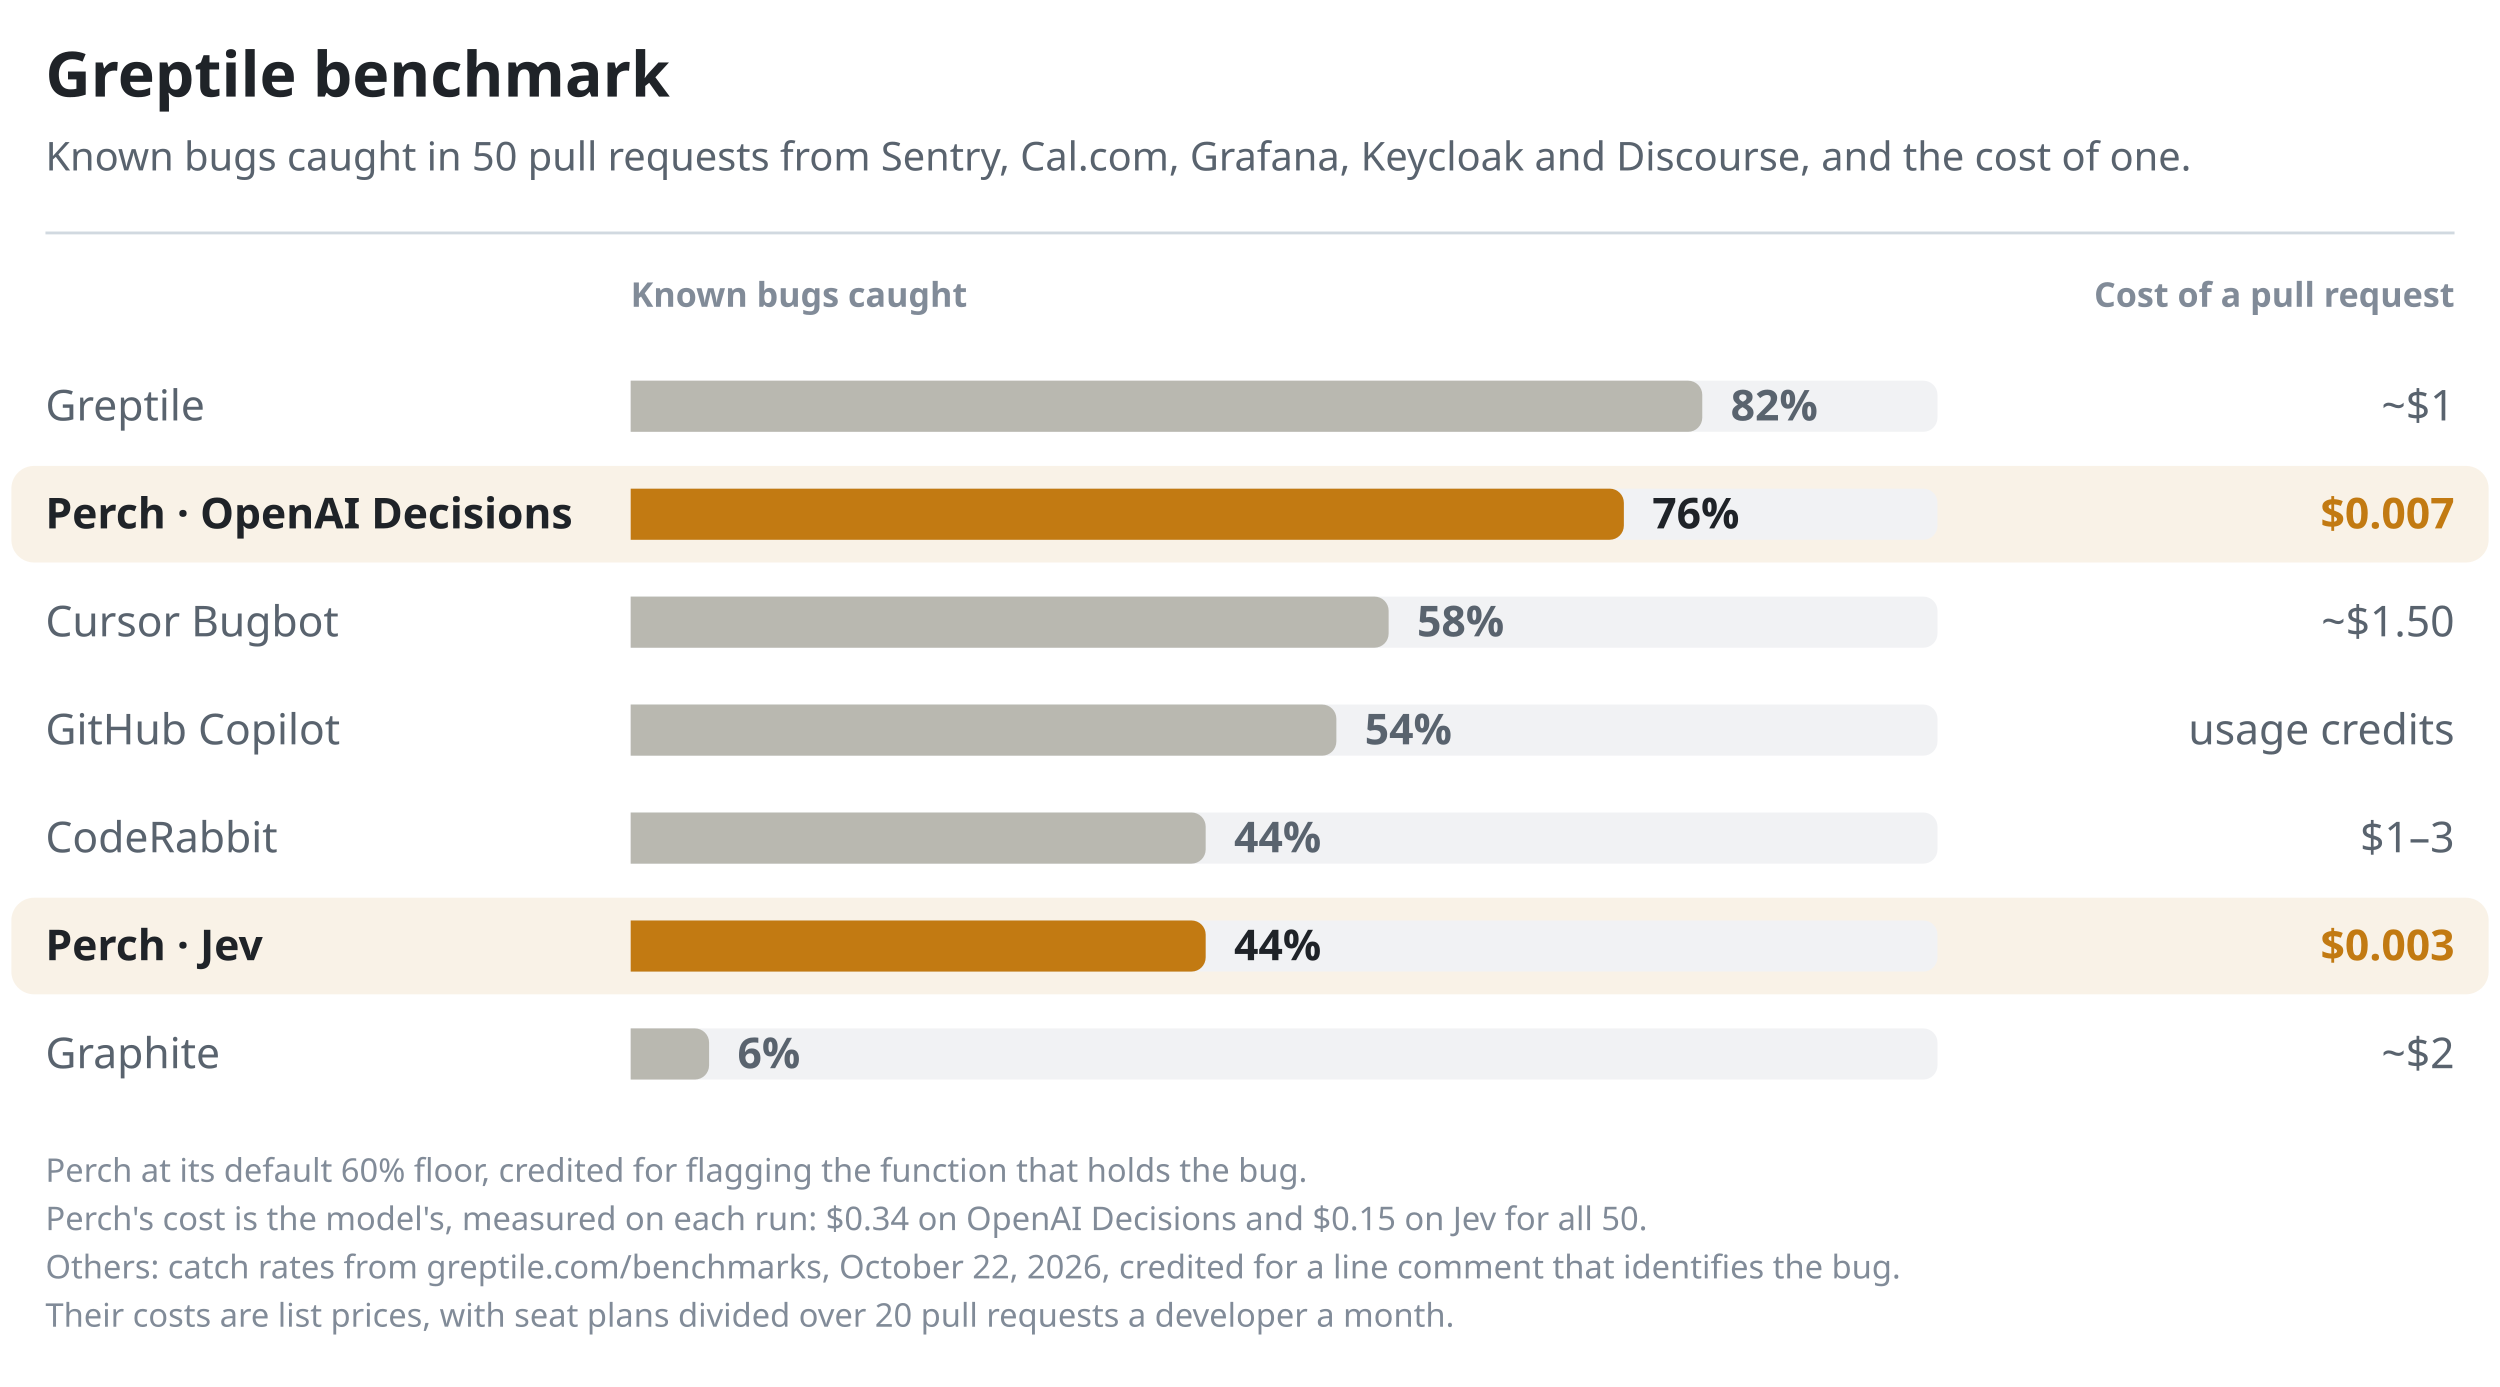
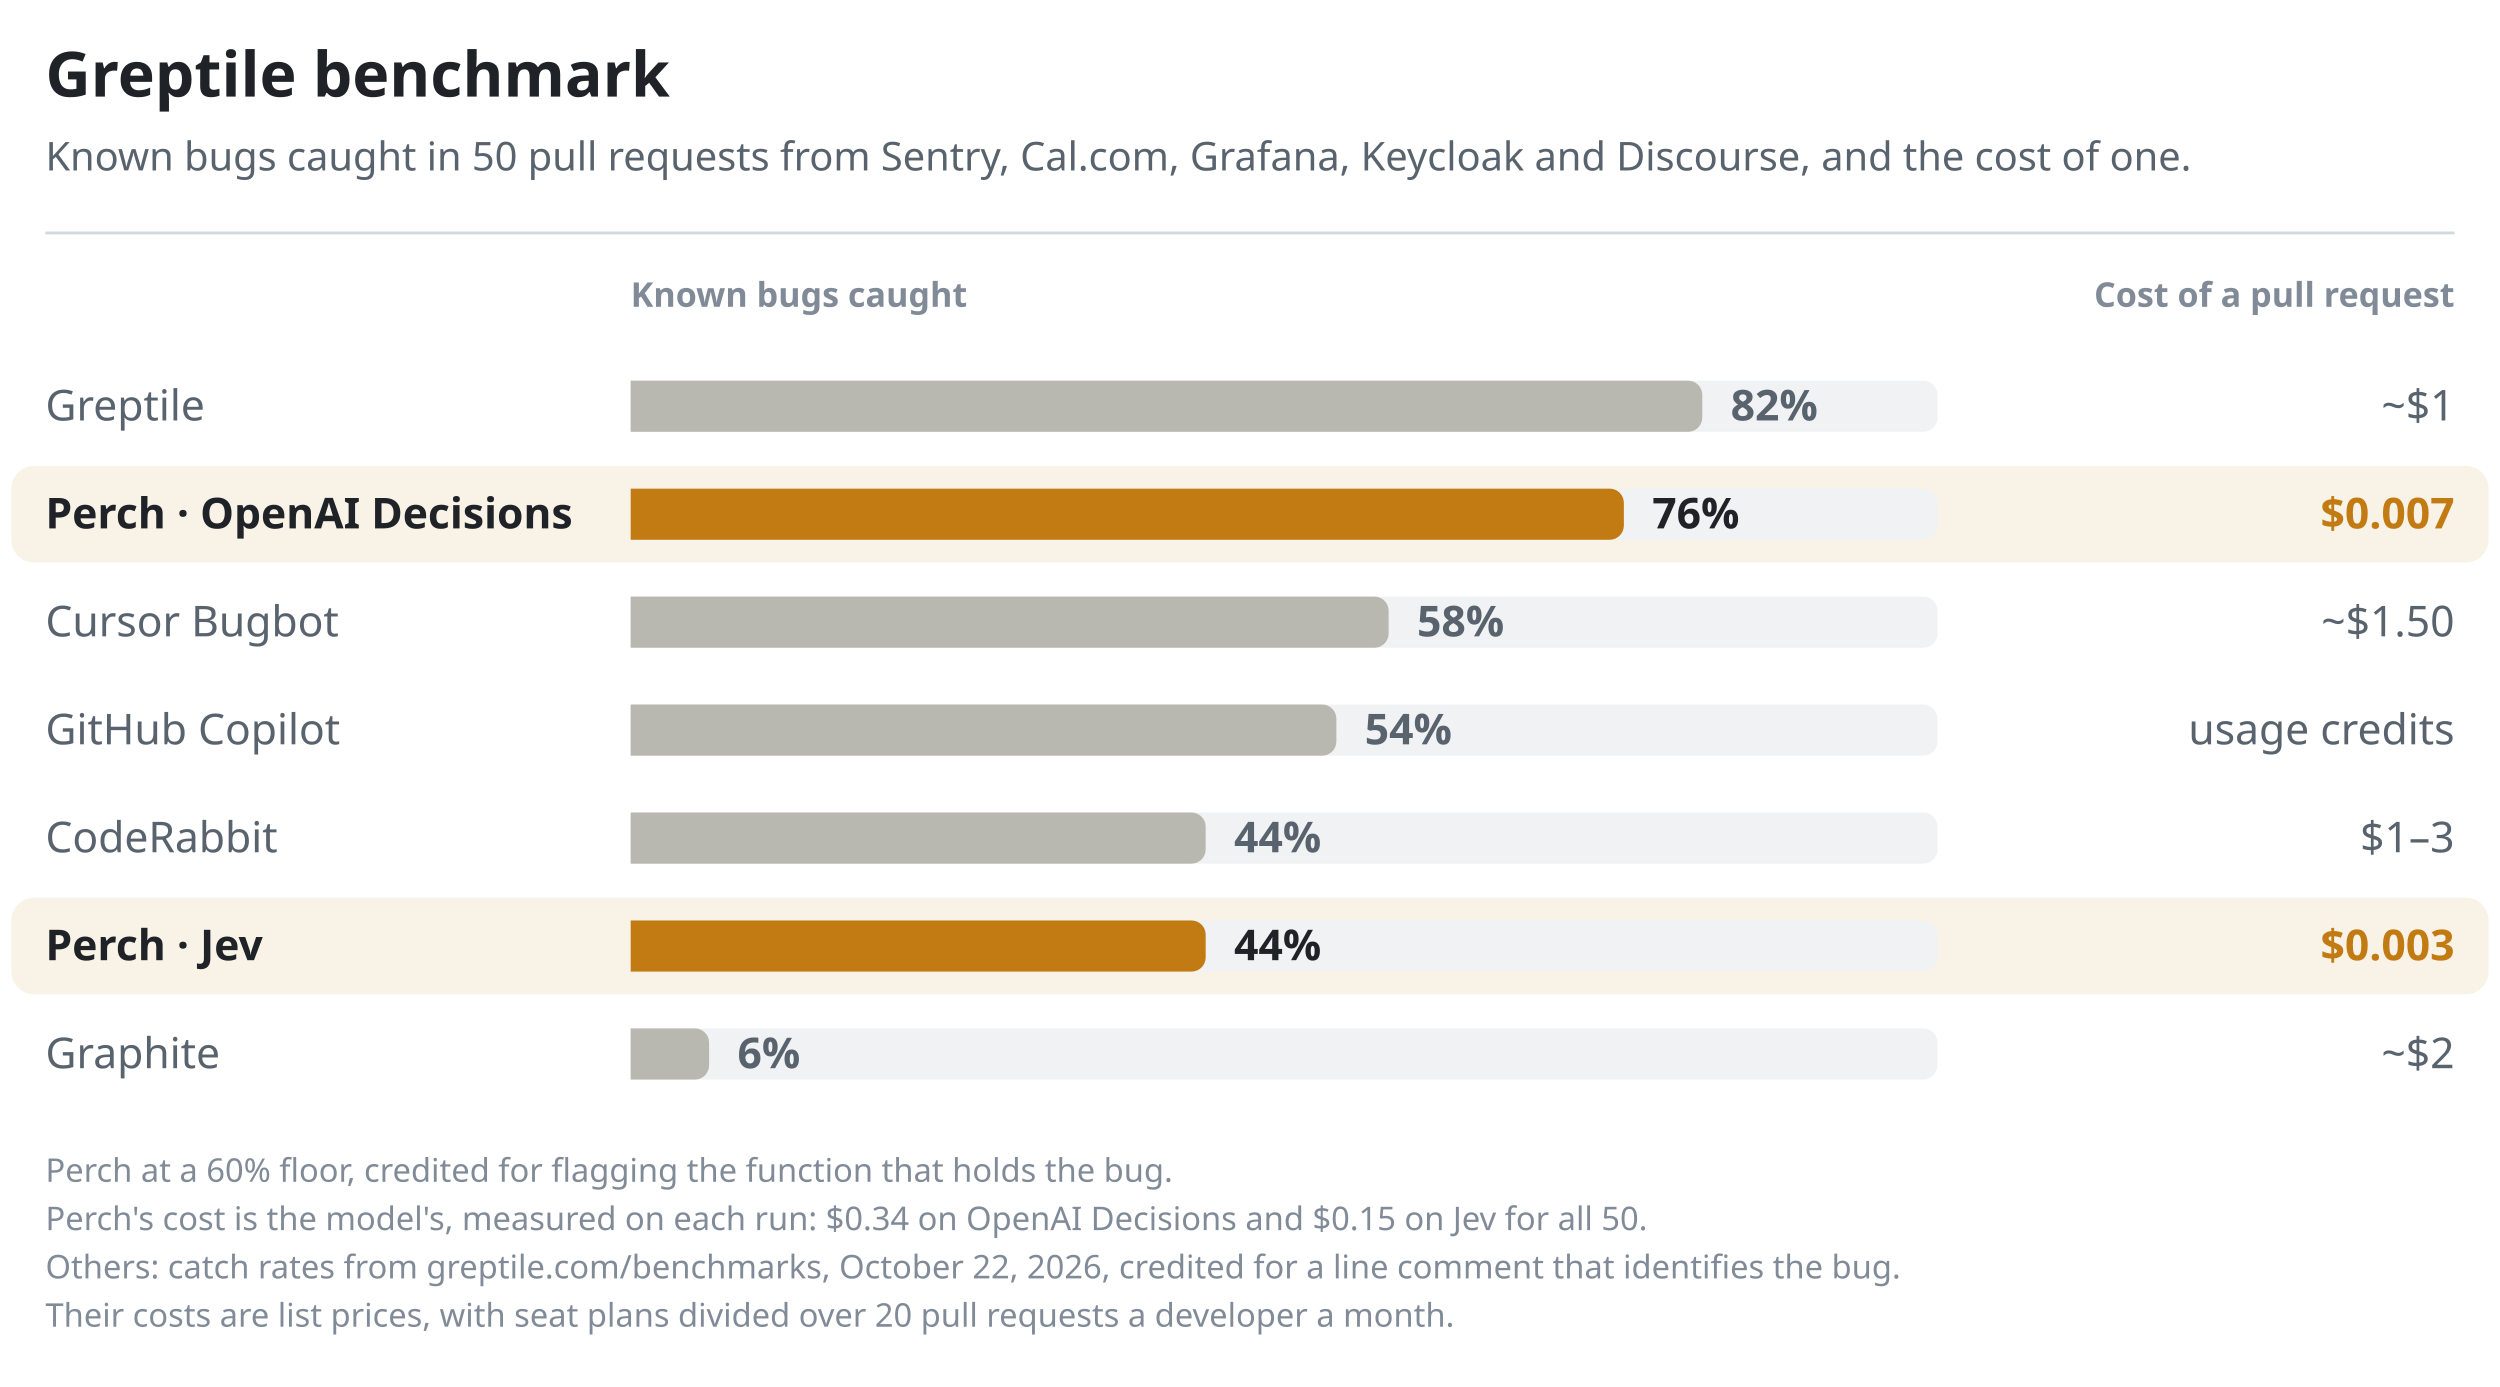
<svg xmlns="http://www.w3.org/2000/svg" width="880" height="488" viewBox="0 0 880 488" role="img" aria-labelledby="title desc">
  <style>text{font-family:-apple-system, BlinkMacSystemFont, 'Segoe UI', 'Noto Sans', Helvetica, Arial, sans-serif}.n{font-variant-numeric:tabular-nums}</style>
  <text x="16" y="34" font-size="22" font-weight="700" fill="#1f2328">Greptile benchmark</text>
  <text x="16" y="60" font-size="14" fill="#59636e">Known bugs caught in 50 pull requests from Sentry, Cal.com, Grafana, Keycloak and Discourse, and the cost of one.</text>
  <line x1="16" y1="82" x2="864" y2="82" stroke="#d1d9e0" stroke-width="1" />
  <text x="222" y="108" font-size="12" font-weight="600" fill="#818b98">Known bugs caught</text>
  <text x="864" y="108" font-size="12" font-weight="600" text-anchor="end" fill="#818b98">Cost of a pull request</text>
  <text x="16" y="148" font-size="15" fill="#59636e">Greptile</text>
  <path d="M222,134h455a5,5 0 0 1 5,5v8a5,5 0 0 1 -5,5h-455z" fill="#f1f2f4" />
  <path d="M222,134h372.2a5,5 0 0 1 5,5v8a5,5 0 0 1 -5,5h-372.2z" fill="#b9b8b0" />
  <text class="n" x="609.2" y="148" font-size="15" font-weight="600" fill="#59636e">82%</text>
  <text class="n" x="864" y="148" font-size="15" text-anchor="end" font-weight="400" fill="#59636e">~$1</text>
  <rect x="4" y="164" width="872" height="34" rx="8" fill="#c27a12" fill-opacity="0.1" />
  <text x="16" y="186" font-size="15" font-weight="700" fill="#1f2328">Perch · OpenAI Decisions</text>
  <path d="M222,172h455a5,5 0 0 1 5,5v8a5,5 0 0 1 -5,5h-455z" fill="#f1f2f4" />
  <path d="M222,172h344.6a5,5 0 0 1 5,5v8a5,5 0 0 1 -5,5h-344.6z" fill="#c27a12" />
  <text class="n" x="581.6" y="186" font-size="15" font-weight="700" fill="#1f2328">76%</text>
  <text class="n" x="864" y="186" font-size="15" text-anchor="end" font-weight="700" fill="#c27a12">$0.007</text>
  <text x="16" y="224" font-size="15" fill="#59636e">Cursor Bugbot</text>
  <path d="M222,210h455a5,5 0 0 1 5,5v8a5,5 0 0 1 -5,5h-455z" fill="#f1f2f4" />
  <path d="M222,210h261.8a5,5 0 0 1 5,5v8a5,5 0 0 1 -5,5h-261.8z" fill="#b9b8b0" />
  <text class="n" x="498.8" y="224" font-size="15" font-weight="600" fill="#59636e">58%</text>
  <text class="n" x="864" y="224" font-size="15" text-anchor="end" font-weight="400" fill="#59636e">~$1.50</text>
  <text x="16" y="262" font-size="15" fill="#59636e">GitHub Copilot</text>
  <path d="M222,248h455a5,5 0 0 1 5,5v8a5,5 0 0 1 -5,5h-455z" fill="#f1f2f4" />
  <path d="M222,248h243.4a5,5 0 0 1 5,5v8a5,5 0 0 1 -5,5h-243.4z" fill="#b9b8b0" />
  <text class="n" x="480.4" y="262" font-size="15" font-weight="600" fill="#59636e">54%</text>
  <text class="n" x="864" y="262" font-size="15" text-anchor="end" font-weight="400" fill="#59636e">usage credits</text>
  <text x="16" y="300" font-size="15" fill="#59636e">CodeRabbit</text>
  <path d="M222,286h455a5,5 0 0 1 5,5v8a5,5 0 0 1 -5,5h-455z" fill="#f1f2f4" />
  <path d="M222,286h197.4a5,5 0 0 1 5,5v8a5,5 0 0 1 -5,5h-197.4z" fill="#b9b8b0" />
  <text class="n" x="434.4" y="300" font-size="15" font-weight="600" fill="#59636e">44%</text>
  <text class="n" x="864" y="300" font-size="15" text-anchor="end" font-weight="400" fill="#59636e">$1–3</text>
  <rect x="4" y="316" width="872" height="34" rx="8" fill="#c27a12" fill-opacity="0.1" />
  <text x="16" y="338" font-size="15" font-weight="700" fill="#1f2328">Perch · Jev</text>
  <path d="M222,324h455a5,5 0 0 1 5,5v8a5,5 0 0 1 -5,5h-455z" fill="#f1f2f4" />
  <path d="M222,324h197.4a5,5 0 0 1 5,5v8a5,5 0 0 1 -5,5h-197.4z" fill="#c27a12" />
  <text class="n" x="434.4" y="338" font-size="15" font-weight="700" fill="#1f2328">44%</text>
  <text class="n" x="864" y="338" font-size="15" text-anchor="end" font-weight="700" fill="#c27a12">$0.003</text>
  <text x="16" y="376" font-size="15" fill="#59636e">Graphite</text>
  <path d="M222,362h455a5,5 0 0 1 5,5v8a5,5 0 0 1 -5,5h-455z" fill="#f1f2f4" />
  <path d="M222,362h22.6a5,5 0 0 1 5,5v8a5,5 0 0 1 -5,5h-22.6z" fill="#b9b8b0" />
  <text class="n" x="259.6" y="376" font-size="15" font-weight="600" fill="#59636e">6%</text>
  <text class="n" x="864" y="376" font-size="15" text-anchor="end" font-weight="400" fill="#59636e">~$2</text>
-   <text x="16" y="416" font-size="11.5" fill="#818b98">Perch at its default 60% floor, credited for flagging the function that holds the bug.</text>
+   <text x="16" y="416" font-size="11.5" fill="#818b98">Perch at a 60% floor, credited for flagging the function that holds the bug.</text>
  <text x="16" y="433" font-size="11.5" fill="#818b98">Perch's cost is the model's, measured on each run: $0.34 on OpenAI Decisions and $0.15 on Jev for all 50.</text>
  <text x="16" y="450" font-size="11.5" fill="#818b98">Others: catch rates from greptile.com/benchmarks, October 22, 2026, credited for a line comment that identifies the bug.</text>
  <text x="16" y="467" font-size="11.5" fill="#818b98">Their costs are list prices, with seat plans divided over 20 pull requests a developer a month.</text>
</svg>
